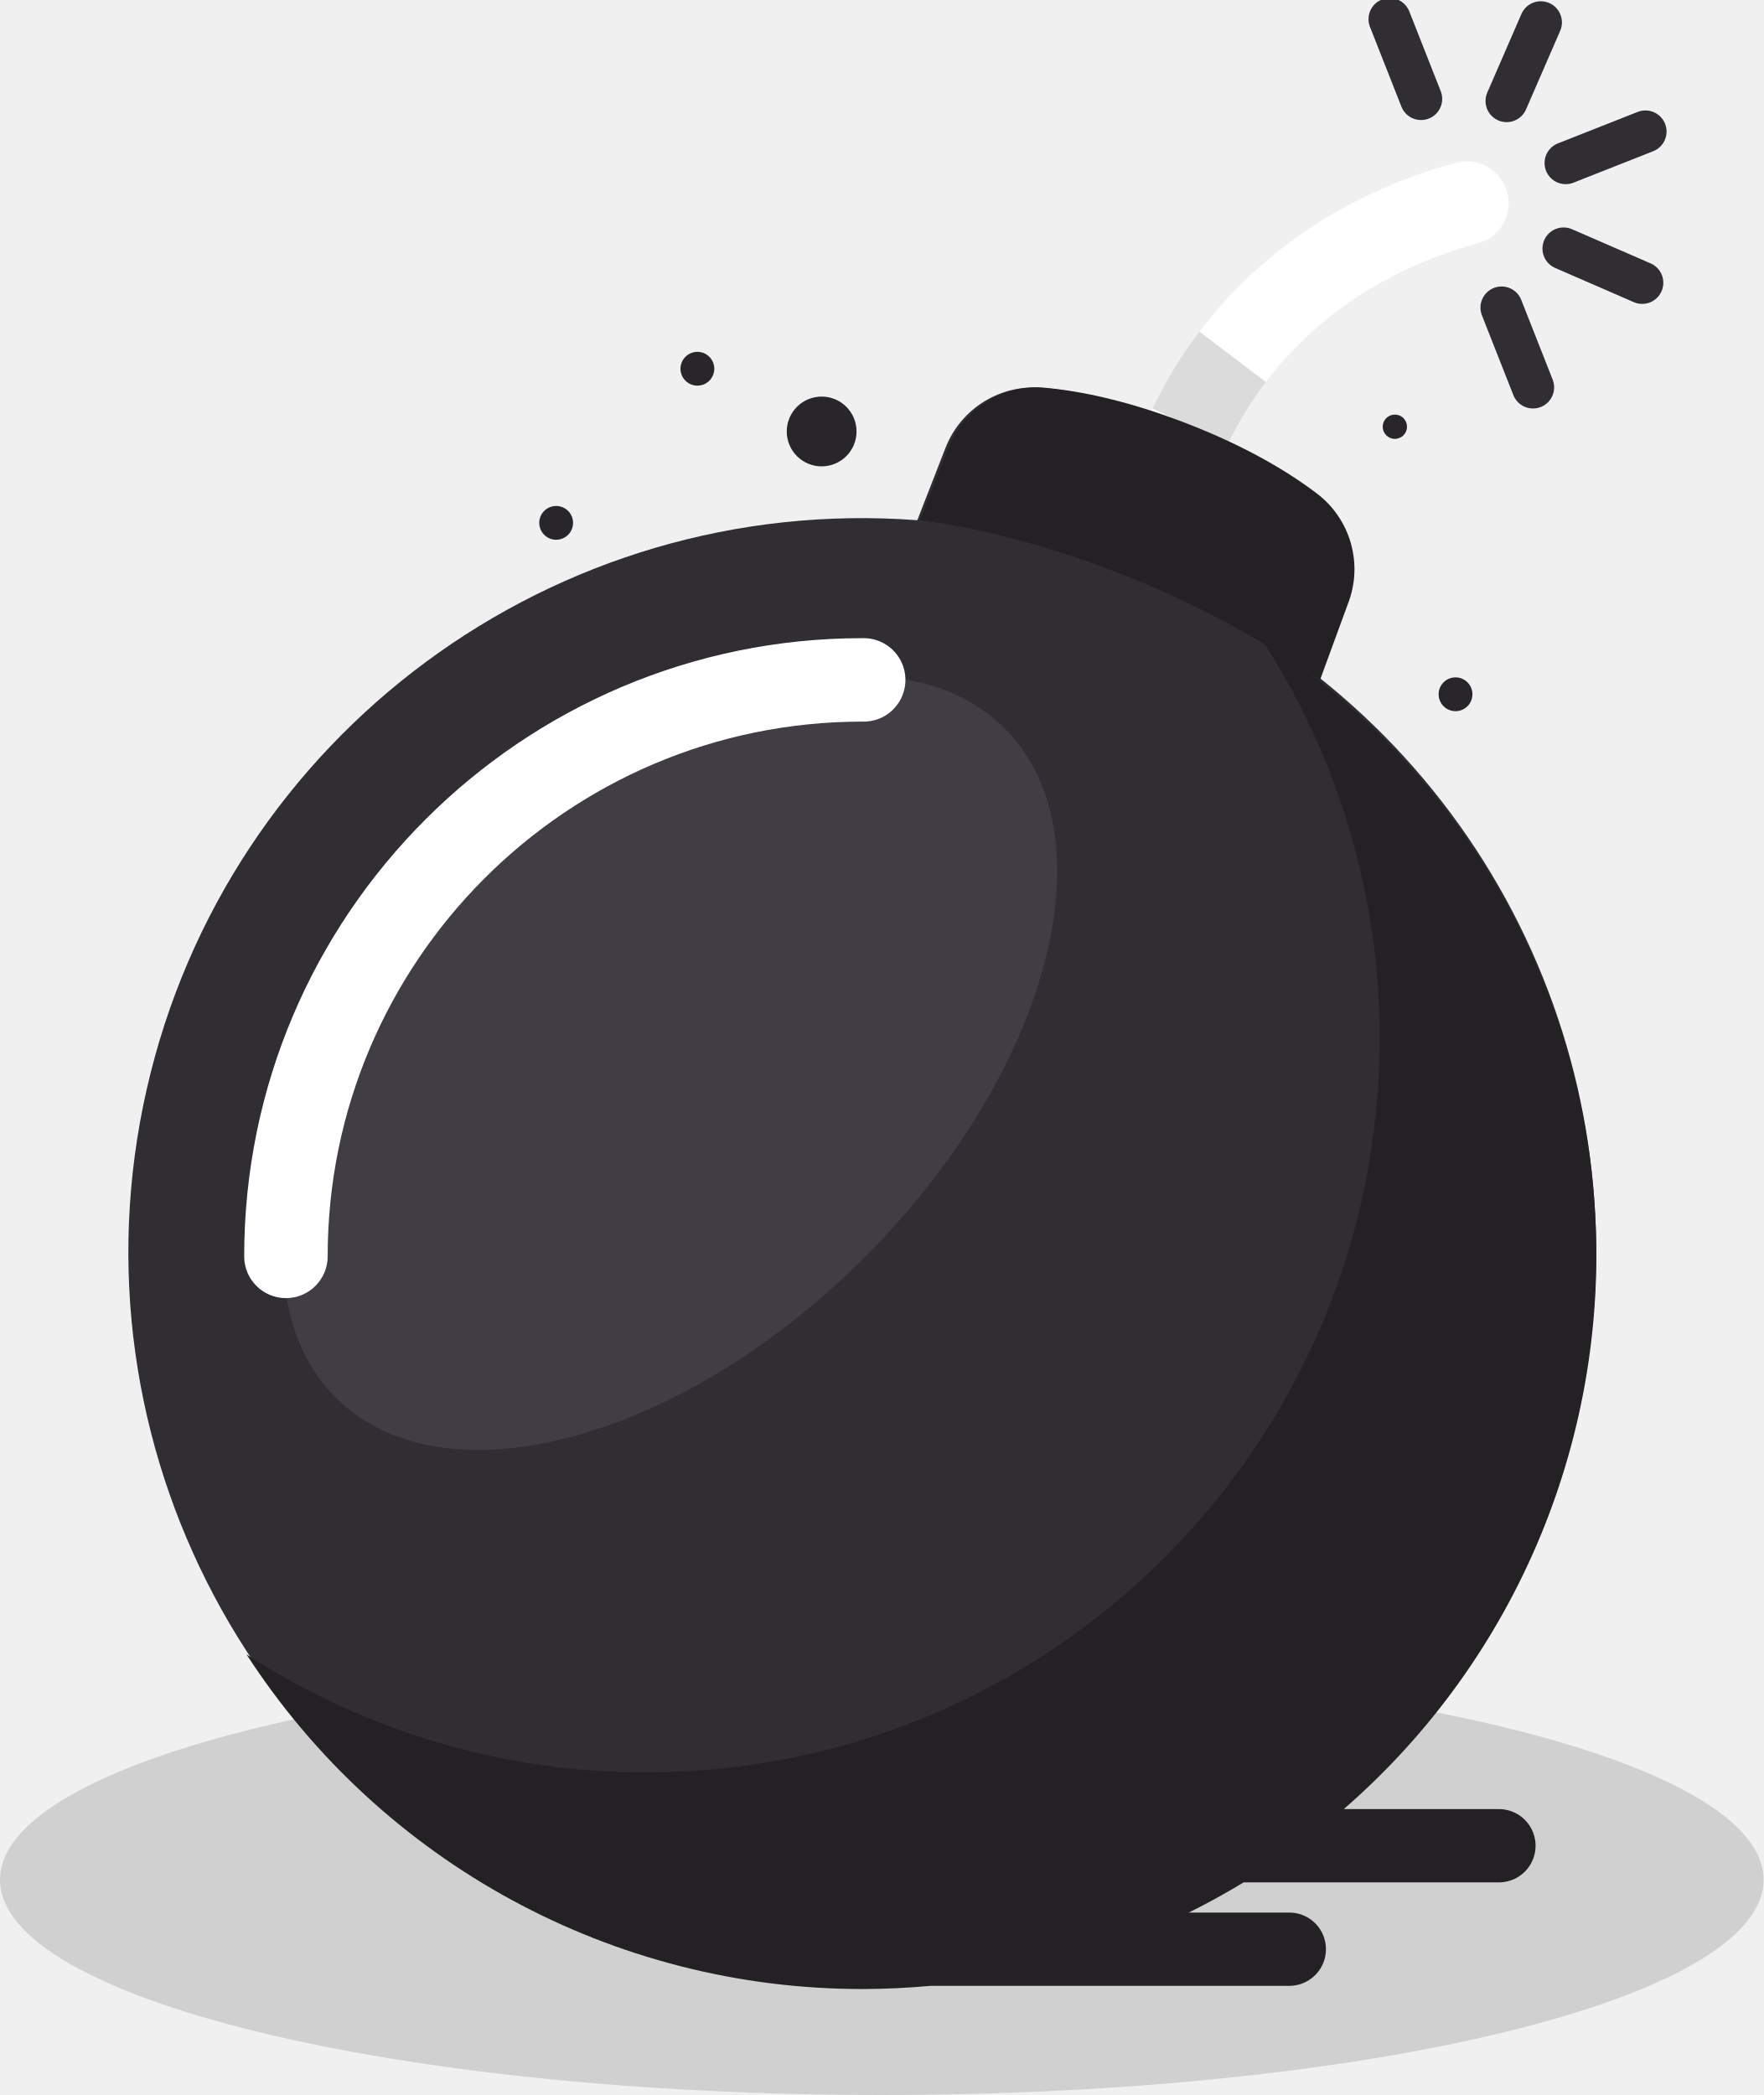
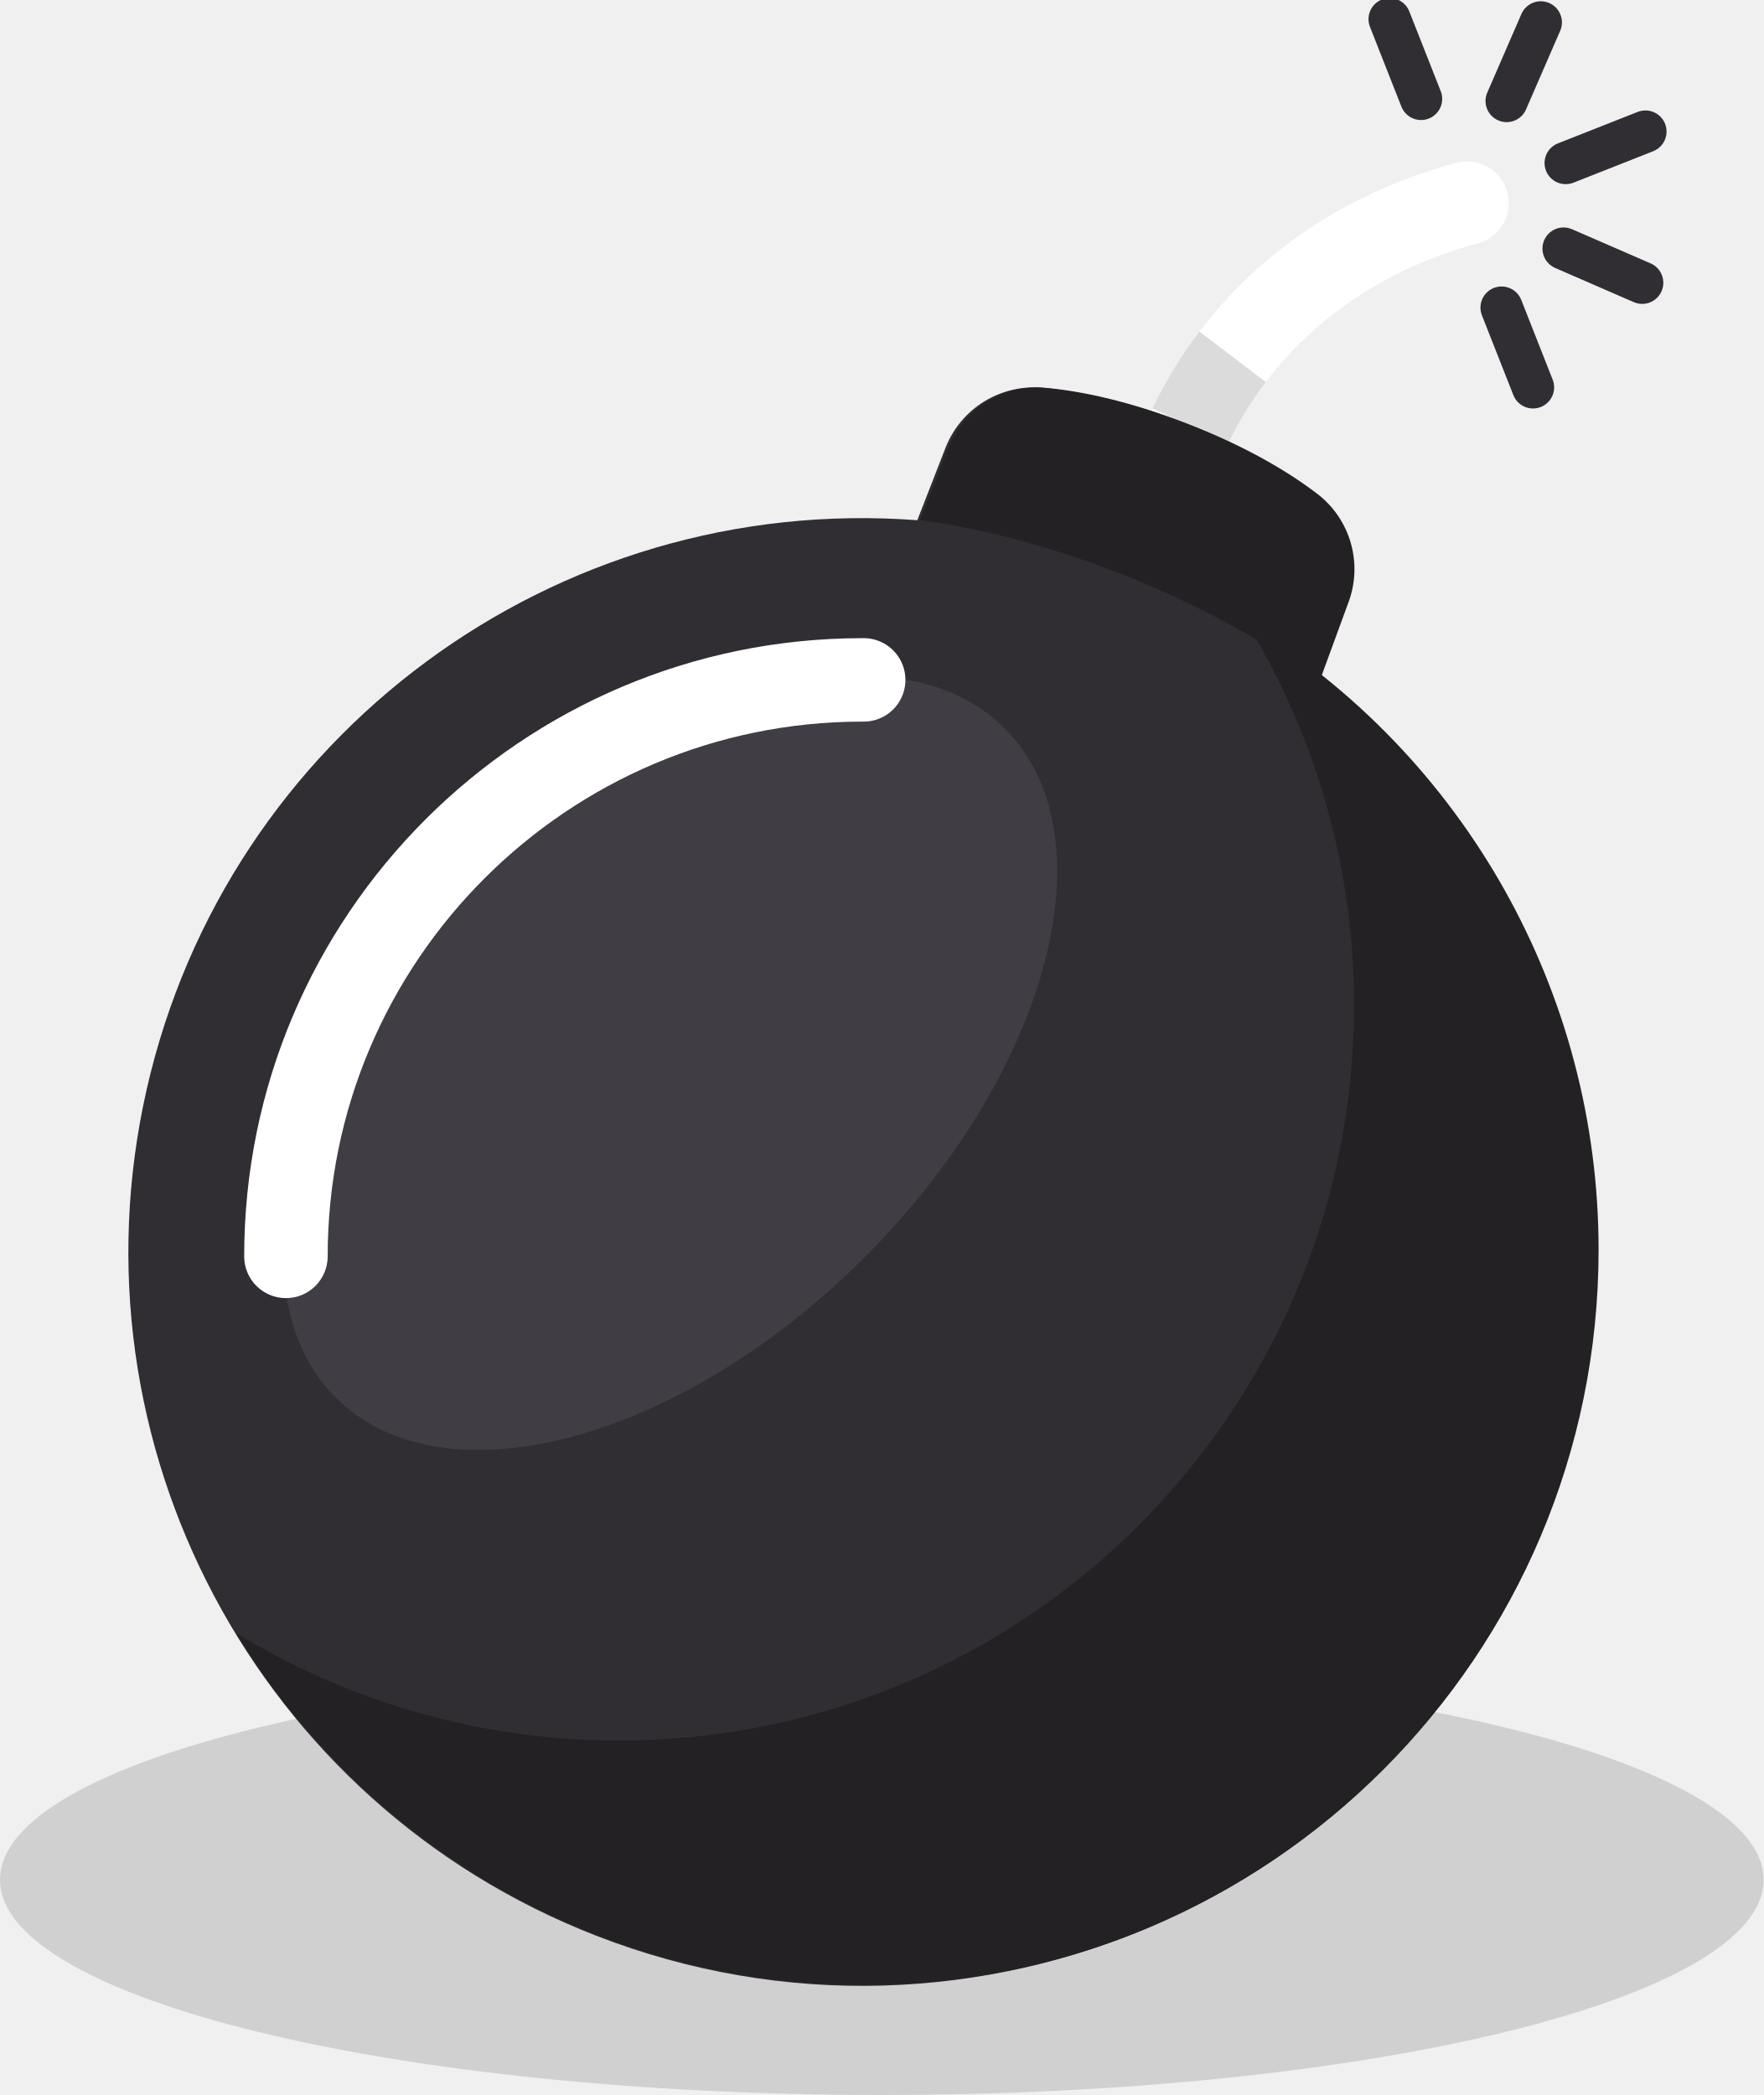
<svg xmlns="http://www.w3.org/2000/svg" viewBox="0 0 452.92 538.03">
  <defs>
-     <style>.cls-1{fill:#28262b;}.cls-2{fill:#1d1d1b;opacity:0.15;}.cls-3{fill:#fff;}.cls-4,.cls-9{fill:none;stroke-linejoin:round;}.cls-4{stroke:#dbdbdb;stroke-width:21.43px;}.cls-5{fill:#302d33;}.cls-6{fill:#282428;}.cls-7{fill:#232123;}.cls-8{fill:#403d44;}.cls-9{stroke:#302d33;stroke-linecap:round;stroke-width:10.85px;}</style>
+     <style>.cls-1{fill:#1d1d1b;opacity:.15}.cls-2{fill:#fff}.cls-3,.cls-8{fill:none;stroke-linejoin:round}.cls-3{stroke:#dbdbdb;stroke-width:21.43px}.cls-4{fill:#302d33}.cls-5{fill:#282428}.cls-6{fill:#232123}.cls-7{fill:#403d44}.cls-8{stroke:#302d33;stroke-linecap:round;stroke-width:10.85px}</style>
  </defs>
-   <g id="Layer_1" data-name="Layer 1">
-     <circle class="cls-1" cx="211.01" cy="110.81" r="8.96" />
-     <circle class="cls-1" cx="142.83" cy="134.28" r="4.34" />
-     <circle class="cls-1" cx="358.22" cy="109.59" r="3.12" />
-     <circle class="cls-1" cx="179.1" cy="94.7" r="4.34" />
-     <circle class="cls-1" cx="373.8" cy="178.3" r="4.34" />
-   </g>
  <g id="Mixed_Grit_Halftone_2" data-name="Mixed Grit Halftone 2">
-     <ellipse class="cls-2" cx="226.46" cy="482.75" rx="226.46" ry="55.28" />
-     <path class="cls-3" d="M305.63,120.25A10.72,10.72,0,0,1,296,104.9c14.86-31,42.42-53.41,77.61-63a10.72,10.72,0,1,1,5.62,20.68c-29.08,7.9-51.77,26.2-63.9,51.53A10.72,10.72,0,0,1,305.63,120.25Z" />
-     <path class="cls-4" d="M305.64,109.53a103.07,103.07,0,0,1,10.91-17.9" />
-     <path class="cls-5" d="M338.24,173.56,345.48,155a24.38,24.38,0,0,0-8-28.26c-7.23-5.5-17.87-11.94-33.15-17.89s-27.47-8.41-36.52-9.25a24.38,24.38,0,0,0-25,15.43l-7.23,18.57a188.44,188.44,0,0,0-82.54,363.5c97,37.78,206.19-10.2,244-107.16A188.5,188.5,0,0,0,338.24,173.56Z" />
-     <path class="cls-6" d="M42.31,380.07l.31,1Z" />
-     <path class="cls-7" d="M339,174.63,346.19,155a24.38,24.38,0,0,0-8-28.26c-7.23-5.5-17.87-11.94-33.15-17.89s-27.47-8.41-36.52-9.25a24.38,24.38,0,0,0-25,15.43l-7.23,18.57S287.17,138.52,339,174.63Z" />
-     <path class="cls-6" d="M40.36,373.72c.34,1.17.68,2.33,1,3.49Q40.87,375.47,40.36,373.72Z" />
-     <ellipse class="cls-8" cx="172.12" cy="272.99" rx="121.5" ry="70.59" transform="translate(-142.62 201.67) rotate(-45)" />
-     <path class="cls-3" d="M73.43,333.38a10.72,10.72,0,0,1-10.72-10.72c0-87.54,71.22-158.77,158.77-158.77a10.72,10.72,0,1,1,0,21.43c-75.73,0-137.33,61.61-137.33,137.33A10.72,10.72,0,0,1,73.43,333.38Z" />
-     <line class="cls-9" x1="386.93" y1="25.94" x2="395.7" y2="5.75" />
-     <line class="cls-9" x1="364.95" y1="25.4" x2="356.88" y2="4.92" />
-     <line class="cls-9" x1="385.63" y1="79" x2="393.7" y2="99.48" />
-     <line class="cls-9" x1="401.55" y1="63.84" x2="421.74" y2="72.62" />
-     <line class="cls-9" x1="402.09" y1="41.87" x2="422.57" y2="33.79" />
-     <path class="cls-7" d="M384.64,464.6H345.11A188.52,188.52,0,0,0,324,164.13a187.61,187.61,0,0,1,30.32,102.56c0,104.1-84.39,188.5-188.5,188.5A187.61,187.61,0,0,1,63.3,424.87a188.34,188.34,0,0,0,158.18,85.94c5.91,0,11.74-.29,17.51-.82h92.43a9.41,9.41,0,0,0,0-18.81H305.3q7.22-3.59,14.09-7.76h65.25a9.41,9.41,0,1,0,0-18.81Z" />
+     <ellipse class="cls-1" cx="226.46" cy="482.75" rx="226.46" ry="55.28" />
+     <path class="cls-2" d="M305.63 120.25A10.72 10.72 0 0 1 296 104.9c14.86-31 42.42-53.41 77.61-63a10.72 10.72 0 1 1 5.62 20.68c-29.08 7.9-51.77 26.2-63.9 51.53a10.72 10.72 0 0 1-9.7 6.14z" />
+     <path class="cls-3" d="M305.64 109.53a103.07 103.07 0 0 1 10.91-17.9" />
+     <path class="cls-4" d="M338.24 173.56l7.24-18.56a24.38 24.38 0 0 0-8-28.26c-7.23-5.5-17.87-11.94-33.15-17.89s-27.47-8.41-36.52-9.25a24.38 24.38 0 0 0-25 15.43l-7.23 18.57a188.44 188.44 0 0 0-82.54 363.5c97 37.78 206.19-10.2 244-107.16a188.5 188.5 0 0 0-58.8-216.38z" />
+     <path class="cls-5" d="M42.31 380.07l.31 1z" />
+     <path class="cls-6" d="M339 174.63l7.19-19.63a24.38 24.38 0 0 0-8-28.26c-7.23-5.5-17.87-11.94-33.15-17.89s-27.47-8.41-36.52-9.25a24.38 24.38 0 0 0-25 15.43l-7.23 18.57s50.88 4.92 102.71 41.03z" />
+     <path class="cls-5" d="M40.36 373.72c.34 1.17.68 2.33 1 3.49q-.49-1.74-1-3.49z" />
+     <ellipse class="cls-7" cx="172.12" cy="272.99" rx="121.5" ry="70.59" transform="rotate(-45 172.127 272.993)" />
+     <path class="cls-2" d="M73.43 333.38a10.72 10.72 0 0 1-10.72-10.72c0-87.54 71.22-158.77 158.77-158.77a10.72 10.72 0 1 1 0 21.43c-75.73 0-137.33 61.61-137.33 137.33a10.72 10.72 0 0 1-10.72 10.73z" />
+     <path class="cls-8" d="M386.93 25.94l8.77-20.19M364.95 25.4l-8.07-20.48M385.63 79l8.07 20.48m7.85-35.64l20.19 8.78m-19.65-30.75l20.48-8.08" />
+     <path class="cls-6" d="M320.12 159.84a187.89 187.89 0 0 1 27.62 98.36C347.75 362.46 263.23 447 159 447a187.89 187.89 0 0 1-98.36-27.62A188.66 188.66 0 0 0 221.8 509.8c104.2-.03 188.74-84.55 188.74-188.8a188.66 188.66 0 0 0-90.42-161.16z" />
  </g>
</svg>
